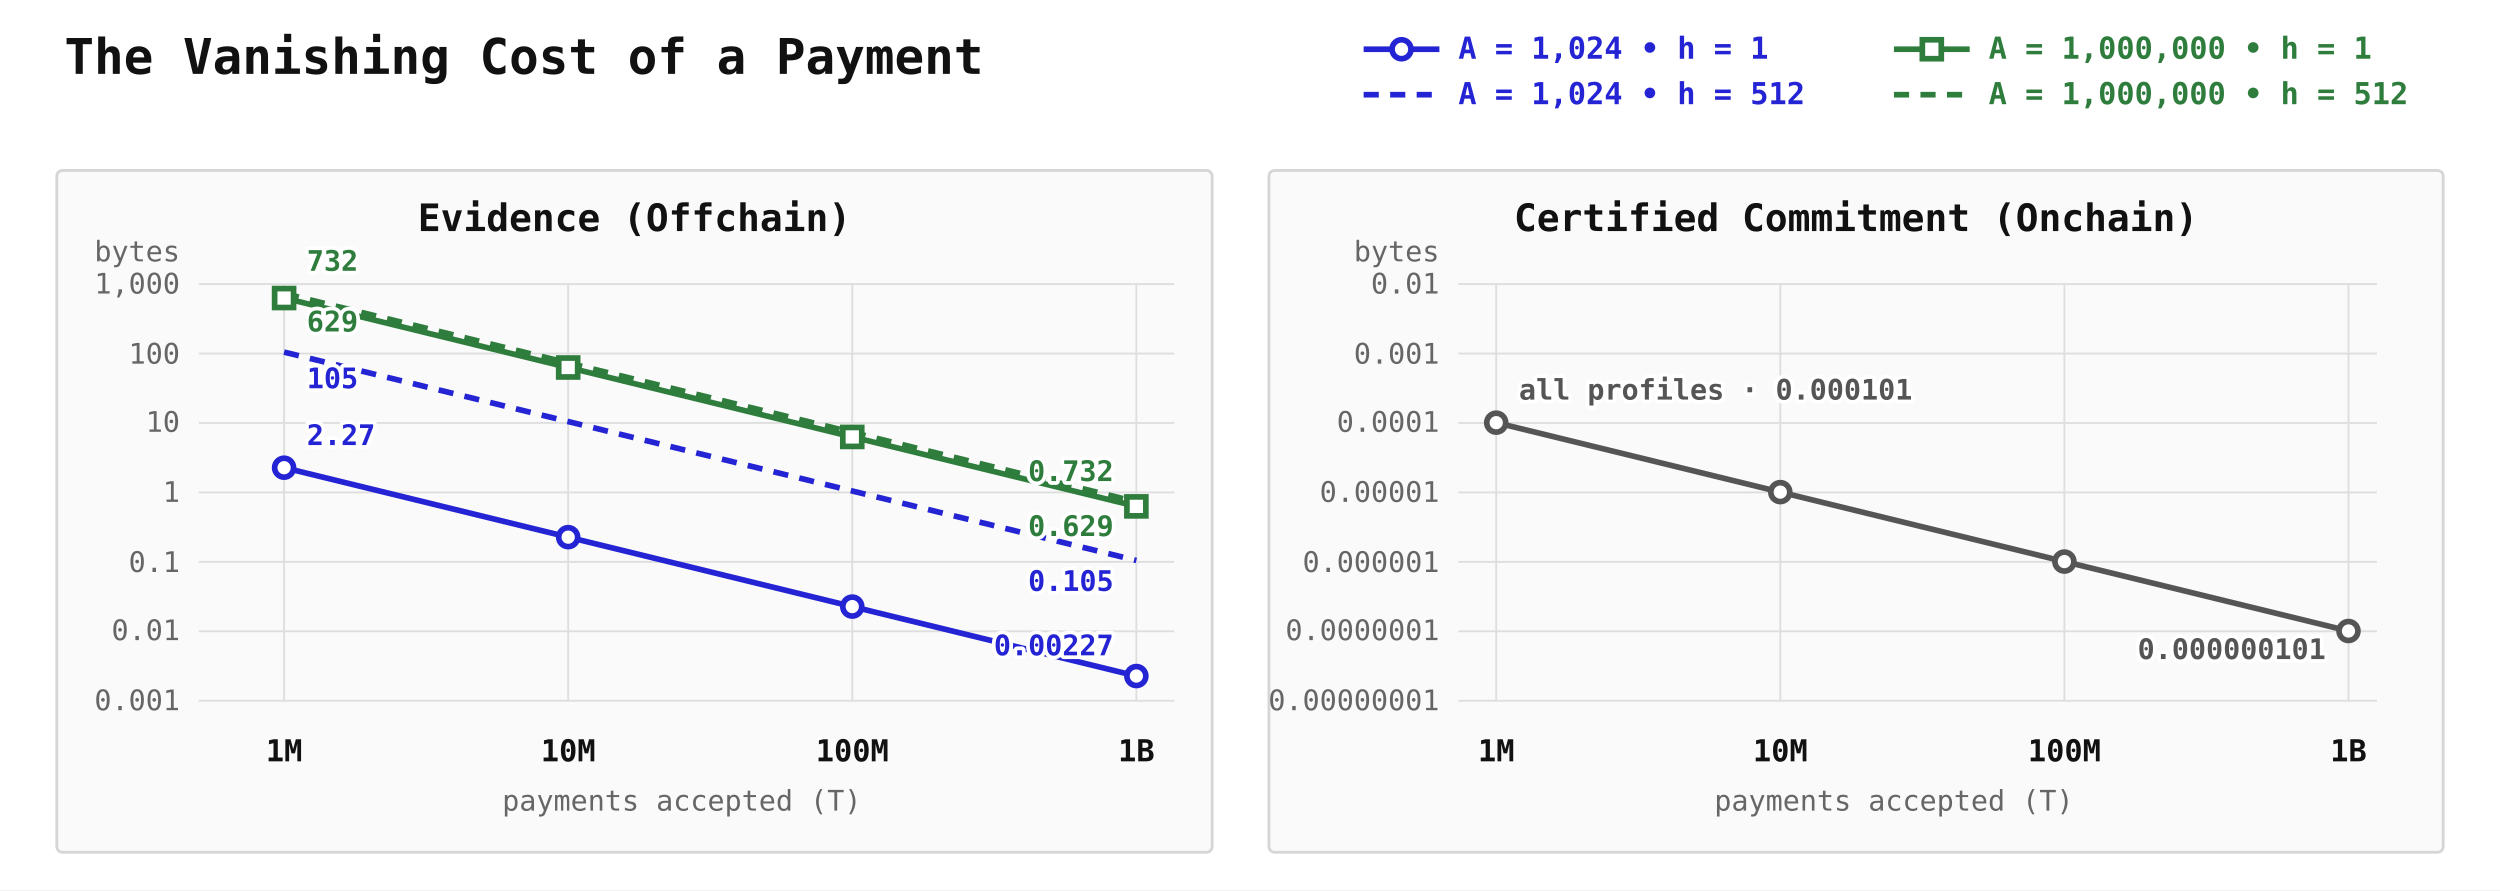
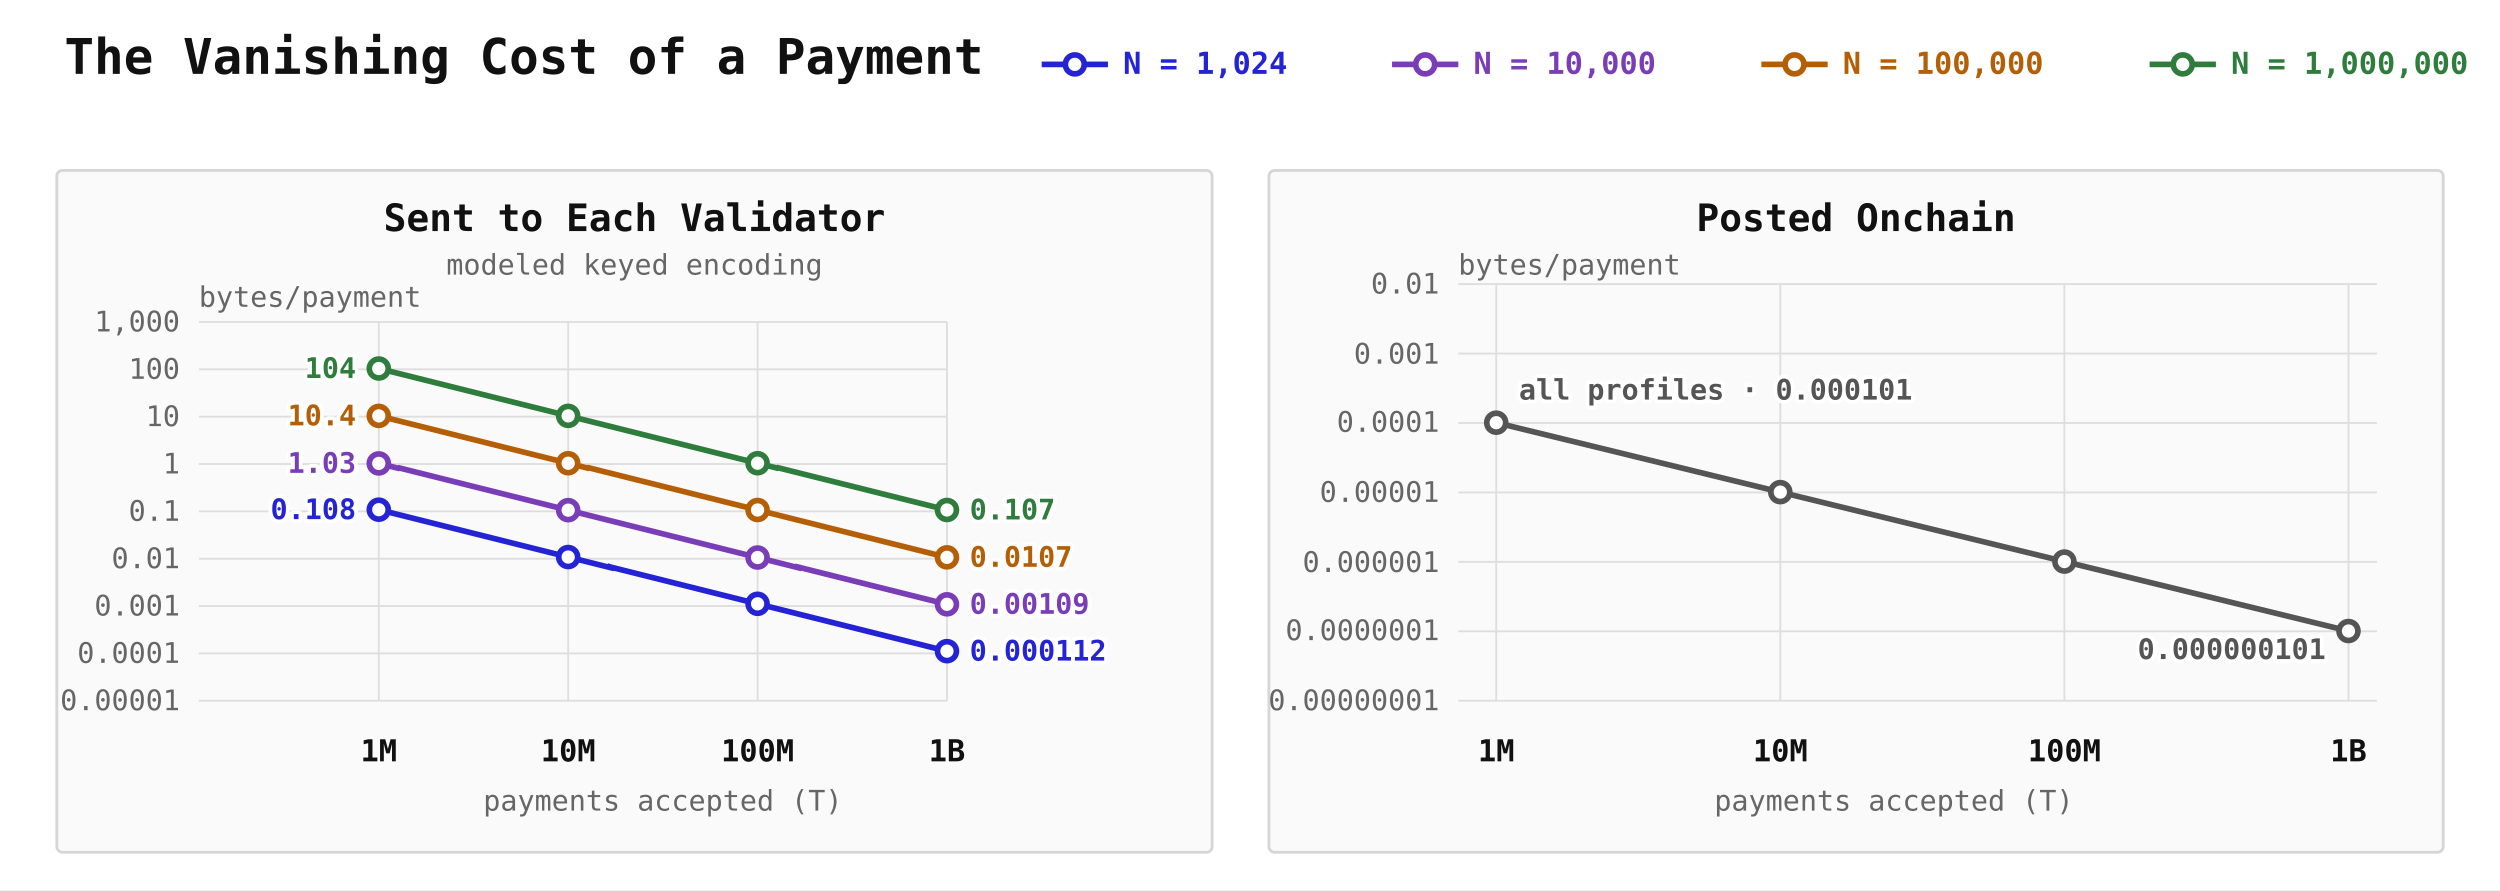
- <svg xmlns="http://www.w3.org/2000/svg" viewBox="0 0 1320 470">
+ <svg xmlns="http://www.w3.org/2000/svg" viewBox="0 0 1320 470" role="img" aria-labelledby="title description">
  <rect width="1320" height="470" fill="#fff" />
  <style>
    text { font-family: ui-monospace, SFMono-Regular, Menlo, Monaco, Consolas, monospace; }
    .title { font-size: 26px; font-weight: 700; fill: #111; }
    .panel-title { font-size: 20px; font-weight: 700; fill: #111; text-anchor: middle; }
    .axis { font-size: 15px; fill: #666; }
    .axis-strong { font-size: 16px; font-weight: 700; fill: #111; }
    .value { font-size: 15px; font-weight: 700; paint-order: stroke; stroke: #fff; stroke-width: 4px; stroke-linejoin: round; }
    .grid { stroke: #dedede; stroke-width: 1; }
    .frame { fill: #fafafa; stroke: #d6d6d6; stroke-width: 1.5; }
    .blue { stroke: #2424d4; fill: none; }
+     .purple { stroke: #7a3db8; fill: none; }
+     .orange { stroke: #b45f06; fill: none; }
    .green { stroke: #2f7d3d; fill: none; }
    .neutral { stroke: #555; fill: none; }
    .blue-text { fill: #2424d4; }
+     .purple-text { fill: #7a3db8; }
+     .orange-text { fill: #b45f06; }
    .green-text { fill: #2f7d3d; }
    .neutral-text { fill: #555; }
    .series { stroke-width: 3; }
-     .dashed { stroke-dasharray: 8 6; }
  </style>
  <text class="title" x="34" y="39">The Vanishing Cost of a Payment</text>
-   <line class="blue series" x1="720" y1="26" x2="760" y2="26" />
-   <circle cx="740" cy="26" r="5" fill="#fff" stroke="#2424d4" stroke-width="3" />
-   <text class="axis-strong blue-text" x="770" y="31">A = 1,024 • h = 1</text>
-   <line class="green series" x1="1000" y1="26" x2="1040" y2="26" />
-   <rect x="1015" y="21" width="10" height="10" fill="#fff" stroke="#2f7d3d" stroke-width="3" />
-   <text class="axis-strong green-text" x="1050" y="31">A = 1,000,000 • h = 1</text>
-   <line class="blue series dashed" x1="720" y1="50" x2="760" y2="50" />
-   <text class="axis-strong blue-text" x="770" y="55">A = 1,024 • h = 512</text>
-   <line class="green series dashed" x1="1000" y1="50" x2="1040" y2="50" />
-   <text class="axis-strong green-text" x="1050" y="55">A = 1,000,000 • h = 512</text>
+   <line class="blue series" x1="550" y1="34" x2="585" y2="34" />
+   <circle cx="567.5" cy="34" r="5" fill="#fff" stroke="#2424d4" stroke-width="3" />
+   <text class="axis-strong blue-text" x="593" y="39">N = 1,024</text>
+   <line class="purple series" x1="735" y1="34" x2="770" y2="34" />
+   <circle cx="752.5" cy="34" r="5" fill="#fff" stroke="#7a3db8" stroke-width="3" />
+   <text class="axis-strong purple-text" x="778" y="39">N = 10,000</text>
+   <line class="orange series" x1="930" y1="34" x2="965" y2="34" />
+   <circle cx="947.5" cy="34" r="5" fill="#fff" stroke="#b45f06" stroke-width="3" />
+   <text class="axis-strong orange-text" x="973" y="39">N = 100,000</text>
+   <line class="green series" x1="1135" y1="34" x2="1170" y2="34" />
+   <circle cx="1152.5" cy="34" r="5" fill="#fff" stroke="#2f7d3d" stroke-width="3" />
+   <text class="axis-strong green-text" x="1178" y="39">N = 1,000,000</text>
  <rect class="frame" x="30" y="90" width="610" height="360" rx="3" />
-   <text class="panel-title" x="335" y="122">Evidence (Offchain)</text>
-   <text class="axis" x="95" y="138" text-anchor="end">bytes</text>
-   <line class="grid" x1="105" y1="150" x2="620" y2="150" />
-   <line class="grid" x1="105" y1="186.67" x2="620" y2="186.67" />
-   <line class="grid" x1="105" y1="223.33" x2="620" y2="223.33" />
-   <line class="grid" x1="105" y1="260" x2="620" y2="260" />
-   <line class="grid" x1="105" y1="296.67" x2="620" y2="296.67" />
-   <line class="grid" x1="105" y1="333.33" x2="620" y2="333.33" />
-   <line class="grid" x1="105" y1="370" x2="620" y2="370" />
-   <line class="grid" x1="150" y1="150" x2="150" y2="370" />
-   <line class="grid" x1="300" y1="150" x2="300" y2="370" />
-   <line class="grid" x1="450" y1="150" x2="450" y2="370" />
-   <line class="grid" x1="600" y1="150" x2="600" y2="370" />
-   <text class="axis" x="95" y="155" text-anchor="end">1,000</text>
-   <text class="axis" x="95" y="192" text-anchor="end">100</text>
-   <text class="axis" x="95" y="228" text-anchor="end">10</text>
-   <text class="axis" x="95" y="265" text-anchor="end">1</text>
-   <text class="axis" x="95" y="302" text-anchor="end">0.1</text>
-   <text class="axis" x="95" y="338" text-anchor="end">0.01</text>
-   <text class="axis" x="95" y="375" text-anchor="end">0.001</text>
-   <text class="axis-strong" x="150" y="402" text-anchor="middle">1M</text>
+   <text class="panel-title" x="335" y="122">Sent to Each Validator</text>
+   <text class="axis" x="335" y="145" text-anchor="middle">modeled keyed encoding</text>
+   <text class="axis" x="105" y="162">bytes/payment</text>
+   <line class="grid" x1="105" y1="170" x2="500" y2="170" />
+   <text class="axis" x="95" y="175" text-anchor="end">1,000</text>
+   <line class="grid" x1="105" y1="195" x2="500" y2="195" />
+   <text class="axis" x="95" y="200" text-anchor="end">100</text>
+   <line class="grid" x1="105" y1="220" x2="500" y2="220" />
+   <text class="axis" x="95" y="225" text-anchor="end">10</text>
+   <line class="grid" x1="105" y1="245" x2="500" y2="245" />
+   <text class="axis" x="95" y="250" text-anchor="end">1</text>
+   <line class="grid" x1="105" y1="270" x2="500" y2="270" />
+   <text class="axis" x="95" y="275" text-anchor="end">0.1</text>
+   <line class="grid" x1="105" y1="295" x2="500" y2="295" />
+   <text class="axis" x="95" y="300" text-anchor="end">0.01</text>
+   <line class="grid" x1="105" y1="320" x2="500" y2="320" />
+   <text class="axis" x="95" y="325" text-anchor="end">0.001</text>
+   <line class="grid" x1="105" y1="345" x2="500" y2="345" />
+   <text class="axis" x="95" y="350" text-anchor="end">0.0001</text>
+   <line class="grid" x1="105" y1="370" x2="500" y2="370" />
+   <text class="axis" x="95" y="375" text-anchor="end">0.00001</text>
+   <line class="grid" x1="200" y1="170" x2="200" y2="370" />
+   <text class="axis-strong" x="200" y="402" text-anchor="middle">1M</text>
+   <line class="grid" x1="300" y1="170" x2="300" y2="370" />
  <text class="axis-strong" x="300" y="402" text-anchor="middle">10M</text>
-   <text class="axis-strong" x="450" y="402" text-anchor="middle">100M</text>
-   <text class="axis-strong" x="600" y="402" text-anchor="middle">1B</text>
-   <text class="axis" x="360" y="428" text-anchor="middle">payments accepted (T)</text>
-   <path class="green series" d="M150 157.37 L300 194.04 L450 230.70 L600 267.37" />
-   <path class="green series dashed" d="M150 154.97 L300 191.64 L450 228.30 L600 264.97" />
-   <path class="blue series" d="M150 246.95 L300 283.62 L450 320.28 L600 356.95" />
-   <path class="blue series dashed" d="M150 185.92 L300 222.59 L450 259.25 L600 295.92" />
-   <circle cx="150" cy="246.95" r="5" fill="#fff" stroke="#2424d4" stroke-width="3" />
-   <circle cx="300" cy="283.62" r="5" fill="#fff" stroke="#2424d4" stroke-width="3" />
-   <circle cx="450" cy="320.28" r="5" fill="#fff" stroke="#2424d4" stroke-width="3" />
-   <circle cx="600" cy="356.95" r="5" fill="#fff" stroke="#2424d4" stroke-width="3" />
-   <rect x="145" y="152.37" width="10" height="10" fill="#fff" stroke="#2f7d3d" stroke-width="3" />
-   <rect x="295" y="189.04" width="10" height="10" fill="#fff" stroke="#2f7d3d" stroke-width="3" />
-   <rect x="445" y="225.70" width="10" height="10" fill="#fff" stroke="#2f7d3d" stroke-width="3" />
-   <rect x="595" y="262.37" width="10" height="10" fill="#fff" stroke="#2f7d3d" stroke-width="3" />
-   <text class="value green-text" x="162" y="143">732</text>
-   <text class="value green-text" x="162" y="175">629</text>
-   <text class="value blue-text" x="162" y="205">105</text>
-   <text class="value blue-text" x="162" y="235">2.27</text>
-   <text class="value green-text" x="588" y="254" text-anchor="end">0.732</text>
-   <text class="value green-text" x="588" y="283" text-anchor="end">0.629</text>
-   <text class="value blue-text" x="588" y="312" text-anchor="end">0.105</text>
-   <text class="value blue-text" x="588" y="346" text-anchor="end">0.00227</text>
+   <line class="grid" x1="400" y1="170" x2="400" y2="370" />
+   <text class="axis-strong" x="400" y="402" text-anchor="middle">100M</text>
+   <line class="grid" x1="500" y1="170" x2="500" y2="370" />
+   <text class="axis-strong" x="500" y="402" text-anchor="middle">1B</text>
+   <text class="axis" x="350" y="428" text-anchor="middle">payments accepted (T)</text>
+   <path class="blue series" d="M200.00 269.12 L202.50 269.74 L205.00 270.37 L207.50 270.99 L210.00 271.62 L212.50 272.24 L215.00 272.87 L217.50 273.49 L220.00 274.12 L222.50 274.74 L225.00 275.37 L227.50 275.99 L230.00 276.62 L232.50 277.24 L235.00 277.87 L237.50 278.49 L240.00 279.12 L242.50 279.74 L245.00 280.37 L247.50 280.99 L250.00 281.62 L252.50 282.24 L255.00 282.87 L257.50 283.49 L260.00 284.12 L262.50 284.74 L265.00 285.37 L267.50 285.99 L270.00 286.62 L272.50 287.24 L275.00 287.87 L277.50 288.49 L280.00 289.12 L282.50 289.74 L285.00 290.37 L287.50 290.99 L290.00 291.62 L292.50 292.24 L295.00 292.87 L297.50 293.49 L300.00 294.12 L302.50 294.74 L305.00 295.37 L307.50 295.99 L310.00 296.62 L312.50 297.24 L315.00 297.87 L317.50 298.49 L320.00 299.12 L322.47 299.73 L322.47 299.73 L322.47 299.58 L322.47 299.43 L322.47 299.43 L322.50 299.44 L325.00 300.06 L327.50 300.69 L330.00 301.31 L332.50 301.94 L335.00 302.56 L337.50 303.19 L340.00 303.81 L342.50 304.44 L345.00 305.06 L347.50 305.69 L350.00 306.31 L352.50 306.94 L355.00 307.56 L357.50 308.19 L360.00 308.81 L362.50 309.44 L365.00 310.06 L367.50 310.69 L370.00 311.31 L372.50 311.94 L375.00 312.56 L377.50 313.19 L380.00 313.81 L382.50 314.44 L385.00 315.06 L387.50 315.69 L390.00 316.31 L392.50 316.94 L395.00 317.56 L397.50 318.19 L400.00 318.81 L402.50 319.44 L405.00 320.06 L407.50 320.69 L410.00 321.31 L412.50 321.94 L415.00 322.56 L417.50 323.19 L420.00 323.81 L422.50 324.44 L425.00 325.06 L427.50 325.69 L430.00 326.31 L432.50 326.94 L435.00 327.56 L437.50 328.19 L440.00 328.81 L442.50 329.44 L445.00 330.06 L447.50 330.69 L450.00 331.31 L452.50 331.94 L455.00 332.56 L457.50 333.19 L460.00 333.81 L462.50 334.44 L465.00 335.06 L467.50 335.69 L470.00 336.31 L472.50 336.94 L475.00 337.56 L477.50 338.19 L480.00 338.81 L482.50 339.44 L485.00 340.06 L487.50 340.69 L490.00 341.31 L492.50 341.94 L495.00 342.56 L497.50 343.19 L500.00 343.81" />
+   <circle cx="200" cy="269.12" r="5" fill="#fff" stroke="#2424d4" stroke-width="3" />
+   <circle cx="300" cy="294.12" r="5" fill="#fff" stroke="#2424d4" stroke-width="3" />
+   <circle cx="400" cy="318.81" r="5" fill="#fff" stroke="#2424d4" stroke-width="3" />
+   <circle cx="500" cy="343.81" r="5" fill="#fff" stroke="#2424d4" stroke-width="3" />
+   <text class="value blue-text" x="188" y="274.12" text-anchor="end">0.108</text>
+   <text class="value blue-text" x="512" y="348.81" text-anchor="start">0.000112</text>
+   <path class="purple series" d="M200.00 244.68 L202.50 245.30 L205.00 245.93 L207.50 246.55 L210.00 247.18 L210.38 247.27 L210.38 247.27 L210.55 247.16 L210.72 247.05 L210.72 247.05 L212.50 247.49 L215.00 248.12 L217.50 248.74 L220.00 249.37 L222.50 249.99 L225.00 250.62 L227.50 251.24 L230.00 251.87 L232.50 252.49 L235.00 253.12 L237.50 253.74 L240.00 254.37 L242.50 254.99 L245.00 255.62 L247.50 256.24 L250.00 256.87 L252.50 257.49 L255.00 258.12 L257.50 258.74 L260.00 259.37 L262.50 259.99 L265.00 260.62 L267.50 261.24 L270.00 261.87 L272.50 262.49 L275.00 263.12 L277.50 263.74 L280.00 264.37 L282.50 264.99 L285.00 265.62 L287.50 266.24 L290.00 266.87 L292.50 267.49 L295.00 268.12 L297.50 268.74 L300.00 269.37 L302.50 269.99 L305.00 270.62 L307.50 271.24 L310.00 271.87 L312.50 272.49 L315.00 273.12 L317.50 273.74 L320.00 274.37 L322.50 274.99 L325.00 275.62 L327.50 276.24 L330.00 276.87 L332.50 277.49 L335.00 278.12 L337.50 278.74 L340.00 279.37 L342.50 279.99 L345.00 280.62 L347.50 281.24 L350.00 281.87 L352.50 282.49 L355.00 283.12 L357.50 283.74 L360.00 284.37 L362.50 284.99 L365.00 285.62 L367.50 286.24 L370.00 286.87 L372.50 287.49 L375.00 288.12 L377.50 288.74 L380.00 289.37 L382.50 289.99 L385.00 290.62 L387.50 291.24 L390.00 291.87 L392.50 292.49 L395.00 293.12 L397.50 293.74 L400.00 294.37 L402.50 294.99 L405.00 295.62 L407.50 296.24 L410.00 296.87 L412.50 297.49 L415.00 298.12 L417.50 298.74 L420.00 299.37 L421.44 299.73 L421.44 299.73 L421.44 299.58 L421.44 299.43 L421.44 299.43 L422.50 299.69 L425.00 300.32 L427.50 300.94 L430.00 301.57 L432.50 302.19 L435.00 302.82 L437.50 303.44 L440.00 304.07 L442.50 304.69 L445.00 305.32 L447.50 305.94 L450.00 306.57 L452.50 307.19 L455.00 307.82 L457.50 308.44 L460.00 309.07 L462.50 309.69 L465.00 310.32 L467.50 310.94 L470.00 311.57 L472.50 312.19 L475.00 312.82 L477.50 313.44 L480.00 314.07 L482.50 314.69 L485.00 315.32 L487.50 315.94 L490.00 316.57 L492.50 317.19 L495.00 317.82 L497.50 318.44 L500.00 319.07" />
+   <circle cx="200" cy="244.68" r="5" fill="#fff" stroke="#7a3db8" stroke-width="3" />
+   <circle cx="300" cy="269.37" r="5" fill="#fff" stroke="#7a3db8" stroke-width="3" />
+   <circle cx="400" cy="294.37" r="5" fill="#fff" stroke="#7a3db8" stroke-width="3" />
+   <circle cx="500" cy="319.07" r="5" fill="#fff" stroke="#7a3db8" stroke-width="3" />
+   <text class="value purple-text" x="188" y="249.68" text-anchor="end">1.03</text>
+   <text class="value purple-text" x="512" y="324.07" text-anchor="start">0.00109</text>
+   <path class="orange series" d="M200.00 219.59 L202.50 220.22 L205.00 220.84 L207.50 221.47 L210.00 222.09 L212.50 222.72 L215.00 223.34 L217.50 223.97 L220.00 224.59 L222.50 225.22 L225.00 225.84 L227.50 226.47 L230.00 227.09 L232.50 227.72 L235.00 228.34 L237.50 228.97 L240.00 229.59 L242.50 230.22 L245.00 230.84 L247.50 231.47 L250.00 232.09 L252.50 232.72 L255.00 233.34 L257.50 233.97 L260.00 234.59 L262.50 235.22 L265.00 235.84 L267.50 236.47 L270.00 237.09 L272.50 237.72 L275.00 238.34 L277.50 238.97 L280.00 239.59 L282.50 240.22 L285.00 240.84 L287.50 241.47 L290.00 242.09 L292.50 242.72 L295.00 243.34 L297.50 243.97 L300.00 244.59 L302.50 245.22 L305.00 245.84 L307.50 246.47 L310.00 247.09 L310.38 247.19 L310.38 247.19 L310.55 247.07 L310.72 246.96 L310.72 246.96 L312.50 247.41 L315.00 248.03 L317.50 248.66 L320.00 249.28 L322.50 249.91 L325.00 250.53 L327.50 251.16 L330.00 251.78 L332.50 252.41 L335.00 253.03 L337.50 253.66 L340.00 254.28 L342.50 254.91 L345.00 255.53 L347.50 256.16 L350.00 256.78 L352.50 257.41 L355.00 258.03 L357.50 258.66 L360.00 259.28 L362.50 259.91 L365.00 260.53 L367.50 261.16 L370.00 261.78 L372.50 262.41 L375.00 263.03 L377.50 263.66 L380.00 264.28 L382.50 264.91 L385.00 265.53 L387.50 266.16 L390.00 266.78 L392.50 267.41 L395.00 268.03 L397.50 268.66 L400.00 269.28 L402.50 269.91 L405.00 270.53 L407.50 271.16 L410.00 271.78 L412.50 272.41 L415.00 273.03 L417.50 273.66 L420.00 274.28 L422.50 274.91 L425.00 275.53 L427.50 276.16 L430.00 276.78 L432.50 277.41 L435.00 278.03 L437.50 278.66 L440.00 279.28 L442.50 279.91 L445.00 280.53 L447.50 281.16 L450.00 281.78 L452.50 282.41 L455.00 283.03 L457.50 283.66 L460.00 284.28 L462.50 284.91 L465.00 285.53 L467.50 286.16 L470.00 286.78 L472.50 287.41 L475.00 288.03 L477.50 288.66 L480.00 289.28 L482.50 289.91 L485.00 290.53 L487.50 291.16 L490.00 291.78 L492.50 292.41 L495.00 293.03 L497.50 293.66 L500.00 294.28" />
+   <circle cx="200" cy="219.59" r="5" fill="#fff" stroke="#b45f06" stroke-width="3" />
+   <circle cx="300" cy="244.59" r="5" fill="#fff" stroke="#b45f06" stroke-width="3" />
+   <circle cx="400" cy="269.28" r="5" fill="#fff" stroke="#b45f06" stroke-width="3" />
+   <circle cx="500" cy="294.28" r="5" fill="#fff" stroke="#b45f06" stroke-width="3" />
+   <text class="value orange-text" x="188" y="224.59" text-anchor="end">10.4</text>
+   <text class="value orange-text" x="512" y="299.28" text-anchor="start">0.0107</text>
+   <path class="green series" d="M200.00 194.58 L202.50 195.20 L205.00 195.83 L207.50 196.45 L210.00 197.08 L212.50 197.70 L215.00 198.33 L217.50 198.95 L220.00 199.58 L222.50 200.20 L225.00 200.83 L227.50 201.45 L230.00 202.08 L232.50 202.70 L235.00 203.33 L237.50 203.95 L240.00 204.58 L242.50 205.20 L245.00 205.83 L247.50 206.45 L250.00 207.08 L252.50 207.70 L255.00 208.33 L257.50 208.95 L260.00 209.58 L262.50 210.20 L265.00 210.83 L267.50 211.45 L270.00 212.08 L272.50 212.70 L275.00 213.33 L277.50 213.95 L280.00 214.58 L282.50 215.20 L285.00 215.83 L287.50 216.45 L290.00 217.08 L292.50 217.70 L295.00 218.33 L297.50 218.95 L300.00 219.58 L302.50 220.20 L305.00 220.83 L307.50 221.45 L310.00 222.08 L312.50 222.70 L315.00 223.33 L317.50 223.95 L320.00 224.58 L322.50 225.20 L325.00 225.83 L327.50 226.45 L330.00 227.08 L332.50 227.70 L335.00 228.33 L337.50 228.95 L340.00 229.58 L342.50 230.20 L345.00 230.83 L347.50 231.45 L350.00 232.08 L352.50 232.70 L355.00 233.33 L357.50 233.95 L360.00 234.58 L362.50 235.20 L365.00 235.83 L367.50 236.45 L370.00 237.08 L372.50 237.70 L375.00 238.33 L377.50 238.95 L380.00 239.58 L382.50 240.20 L385.00 240.83 L387.50 241.45 L390.00 242.08 L392.50 242.70 L395.00 243.33 L397.50 243.95 L400.00 244.58 L402.50 245.20 L405.00 245.83 L407.50 246.45 L410.00 247.08 L410.38 247.17 L410.38 247.17 L410.55 247.06 L410.72 246.95 L410.72 246.95 L412.50 247.39 L415.00 248.02 L417.50 248.64 L420.00 249.27 L422.50 249.89 L425.00 250.52 L427.50 251.14 L430.00 251.77 L432.50 252.39 L435.00 253.02 L437.50 253.64 L440.00 254.27 L442.50 254.89 L445.00 255.52 L447.50 256.14 L450.00 256.77 L452.50 257.39 L455.00 258.02 L457.50 258.64 L460.00 259.27 L462.50 259.89 L465.00 260.52 L467.50 261.14 L470.00 261.77 L472.50 262.39 L475.00 263.02 L477.50 263.64 L480.00 264.27 L482.50 264.89 L485.00 265.52 L487.50 266.14 L490.00 266.77 L492.50 267.39 L495.00 268.02 L497.50 268.64 L500.00 269.27" />
+   <circle cx="200" cy="194.58" r="5" fill="#fff" stroke="#2f7d3d" stroke-width="3" />
+   <circle cx="300" cy="219.58" r="5" fill="#fff" stroke="#2f7d3d" stroke-width="3" />
+   <circle cx="400" cy="244.58" r="5" fill="#fff" stroke="#2f7d3d" stroke-width="3" />
+   <circle cx="500" cy="269.27" r="5" fill="#fff" stroke="#2f7d3d" stroke-width="3" />
+   <text class="value green-text" x="188" y="199.58" text-anchor="end">104</text>
+   <text class="value green-text" x="512" y="274.27" text-anchor="start">0.107</text>
  <rect class="frame" x="670" y="90" width="620" height="360" rx="3" />
-   <text class="panel-title" x="980" y="122">Certified Commitment (Onchain)</text>
-   <text class="axis" x="760" y="138" text-anchor="end">bytes</text>
+   <text class="panel-title" x="980" y="122">Posted Onchain</text>
+   <text class="axis" x="770" y="145">bytes/payment</text>
  <line class="grid" x1="770" y1="150" x2="1255" y2="150" />
  <line class="grid" x1="770" y1="186.67" x2="1255" y2="186.67" />
  <line class="grid" x1="770" y1="223.33" x2="1255" y2="223.33" />
  <line class="grid" x1="770" y1="260" x2="1255" y2="260" />
  <line class="grid" x1="770" y1="296.67" x2="1255" y2="296.67" />
  <line class="grid" x1="770" y1="333.33" x2="1255" y2="333.33" />
  <line class="grid" x1="770" y1="370" x2="1255" y2="370" />
  <line class="grid" x1="790" y1="150" x2="790" y2="370" />
  <line class="grid" x1="940" y1="150" x2="940" y2="370" />
  <line class="grid" x1="1090" y1="150" x2="1090" y2="370" />
  <line class="grid" x1="1240" y1="150" x2="1240" y2="370" />
  <text class="axis" x="760" y="155" text-anchor="end">0.01</text>
  <text class="axis" x="760" y="192" text-anchor="end">0.001</text>
  <text class="axis" x="760" y="228" text-anchor="end">0.0001</text>
  <text class="axis" x="760" y="265" text-anchor="end">0.00001</text>
  <text class="axis" x="760" y="302" text-anchor="end">0.000001</text>
  <text class="axis" x="760" y="338" text-anchor="end">0.0000001</text>
  <text class="axis" x="760" y="375" text-anchor="end">0.00000001</text>
  <text class="axis-strong" x="790" y="402" text-anchor="middle">1M</text>
  <text class="axis-strong" x="940" y="402" text-anchor="middle">10M</text>
  <text class="axis-strong" x="1090" y="402" text-anchor="middle">100M</text>
  <text class="axis-strong" x="1240" y="402" text-anchor="middle">1B</text>
  <text class="axis" x="1000" y="428" text-anchor="middle">payments accepted (T)</text>
-   <path class="neutral series" d="M790 223.17 L940 259.84 L1090 296.51 L1240 333.17" />
-   <circle cx="790" cy="223.17" r="5" fill="#fff" stroke="#555" stroke-width="3" />
+   <path class="neutral series" d="M790 223.18 L940 259.84 L1090 296.51 L1240 333.18" />
+   <circle cx="790" cy="223.18" r="5" fill="#fff" stroke="#555" stroke-width="3" />
  <circle cx="940" cy="259.84" r="5" fill="#fff" stroke="#555" stroke-width="3" />
  <circle cx="1090" cy="296.51" r="5" fill="#fff" stroke="#555" stroke-width="3" />
-   <circle cx="1240" cy="333.17" r="5" fill="#fff" stroke="#555" stroke-width="3" />
+   <circle cx="1240" cy="333.18" r="5" fill="#fff" stroke="#555" stroke-width="3" />
  <text class="value neutral-text" x="802" y="211">all profiles · 0.000101</text>
  <text class="value neutral-text" x="1228" y="348" text-anchor="end">0.000000101</text>
</svg>
